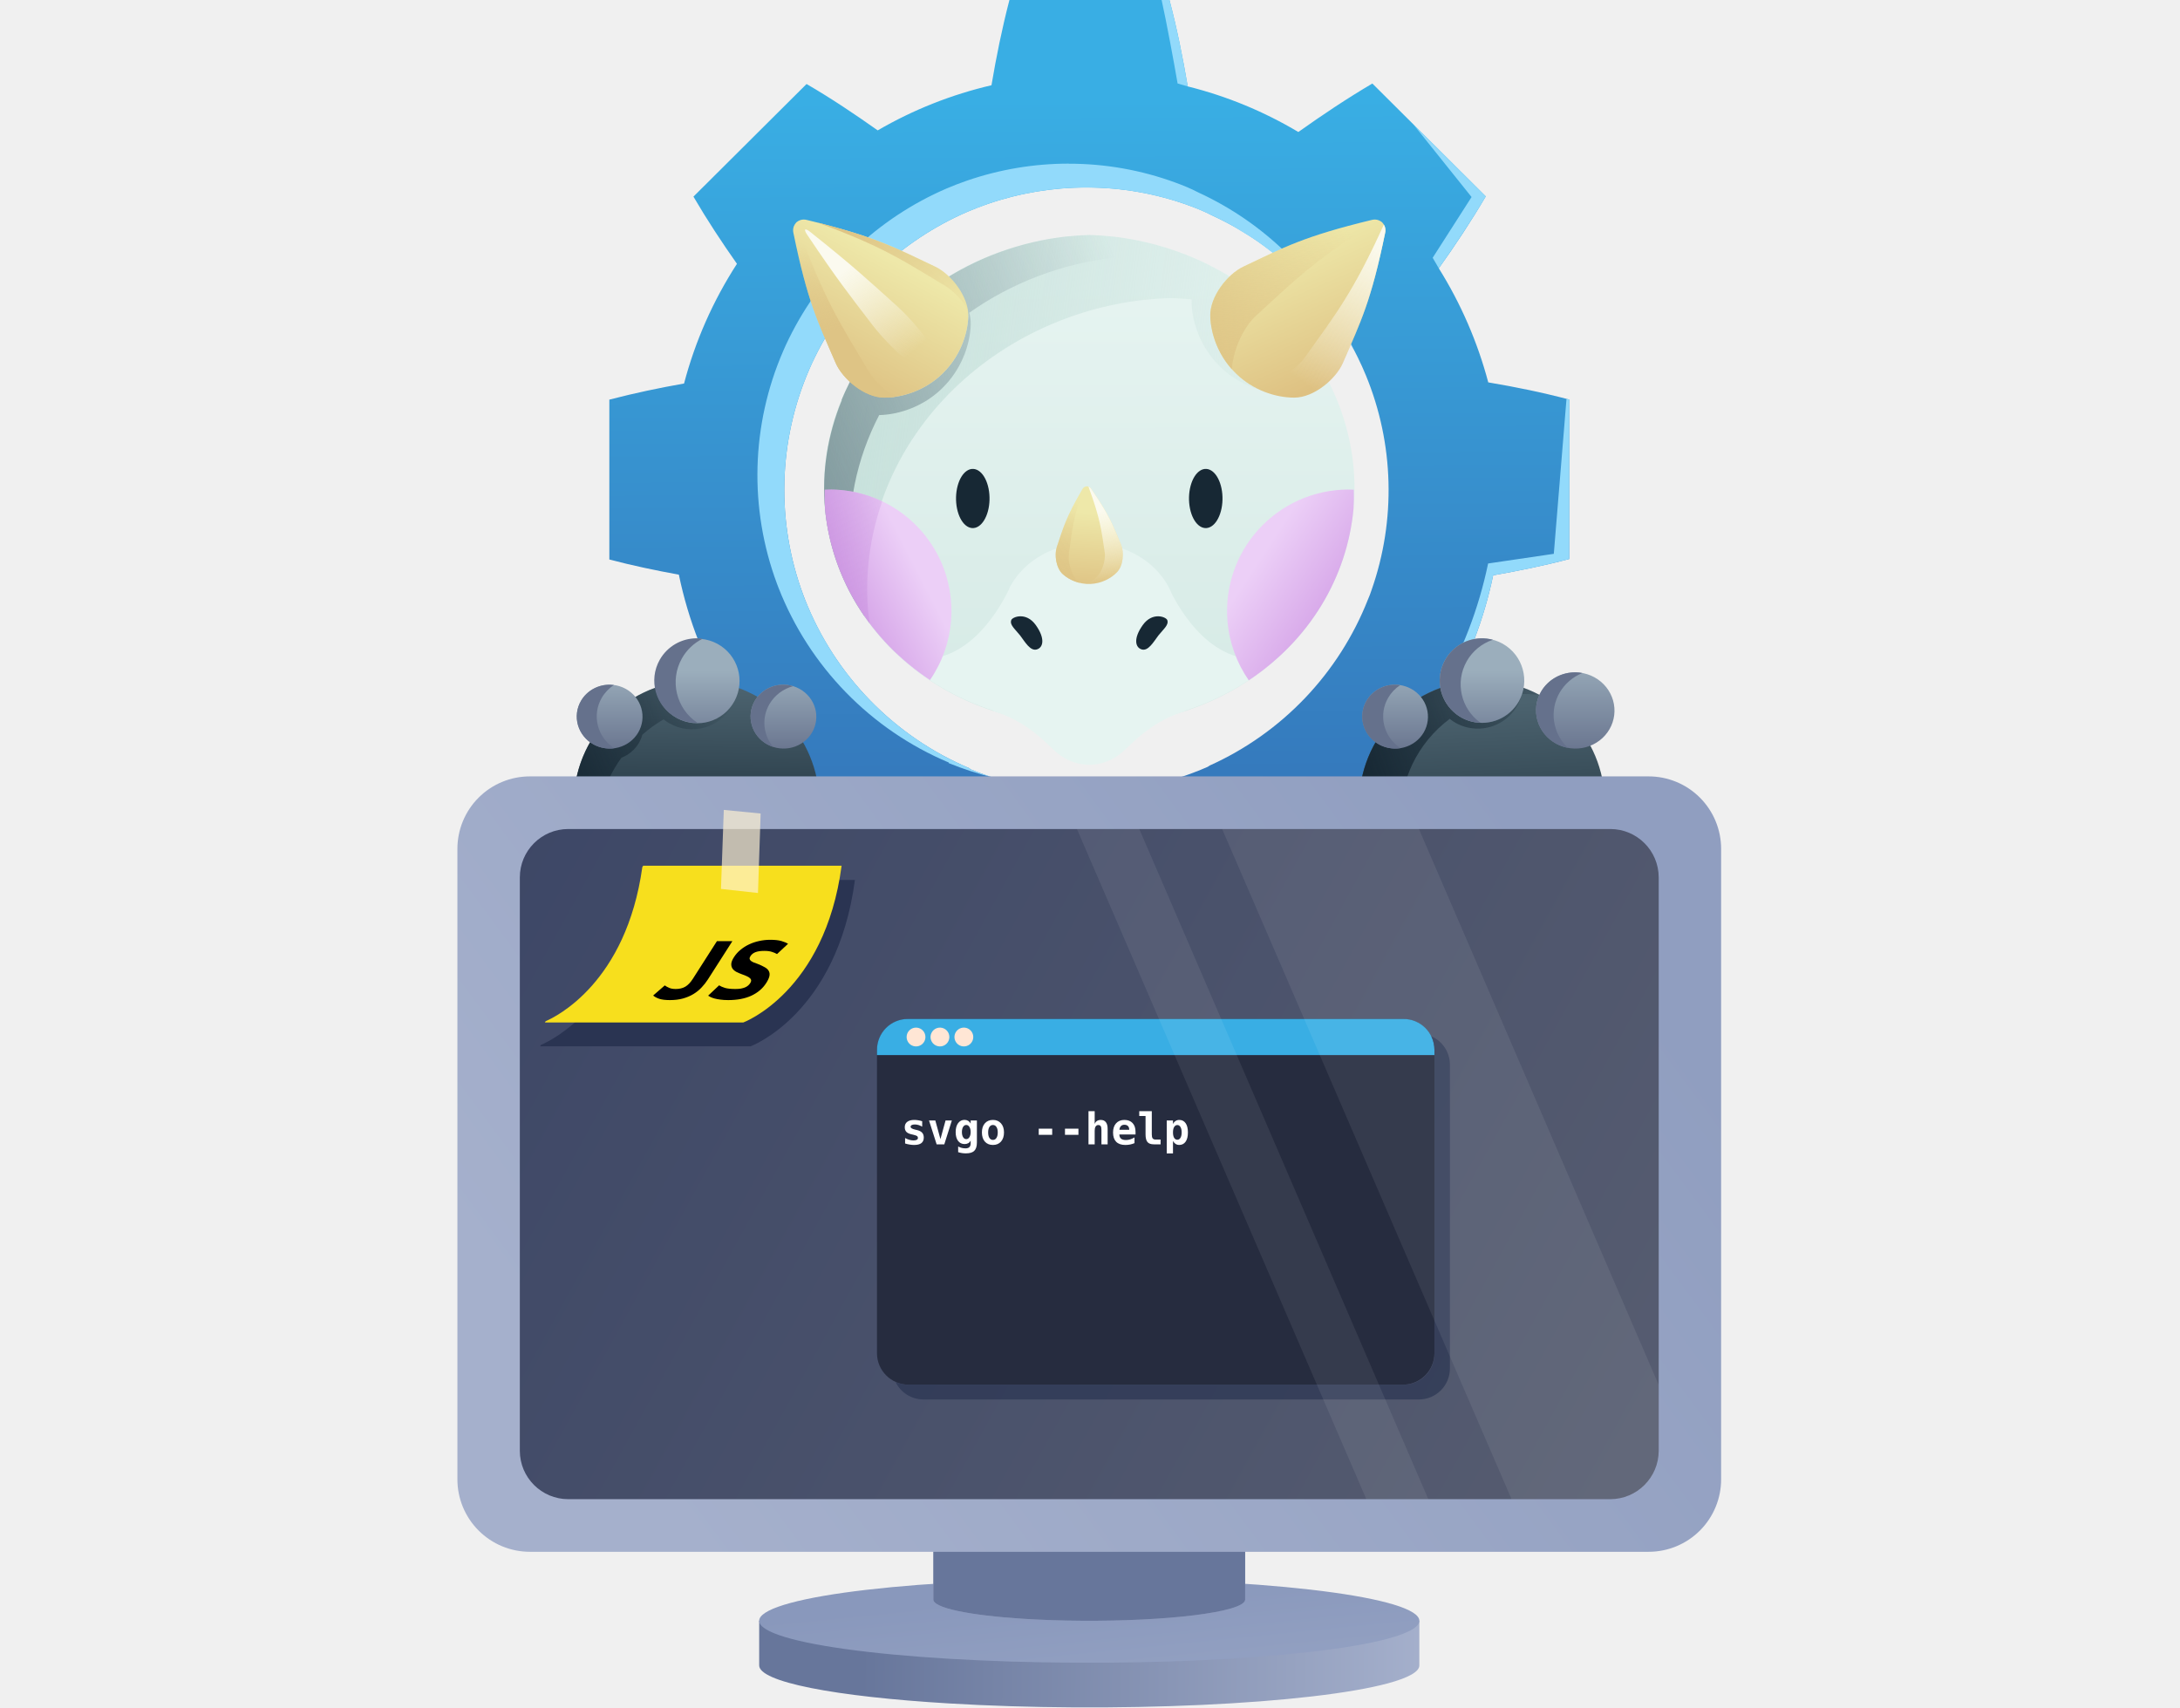
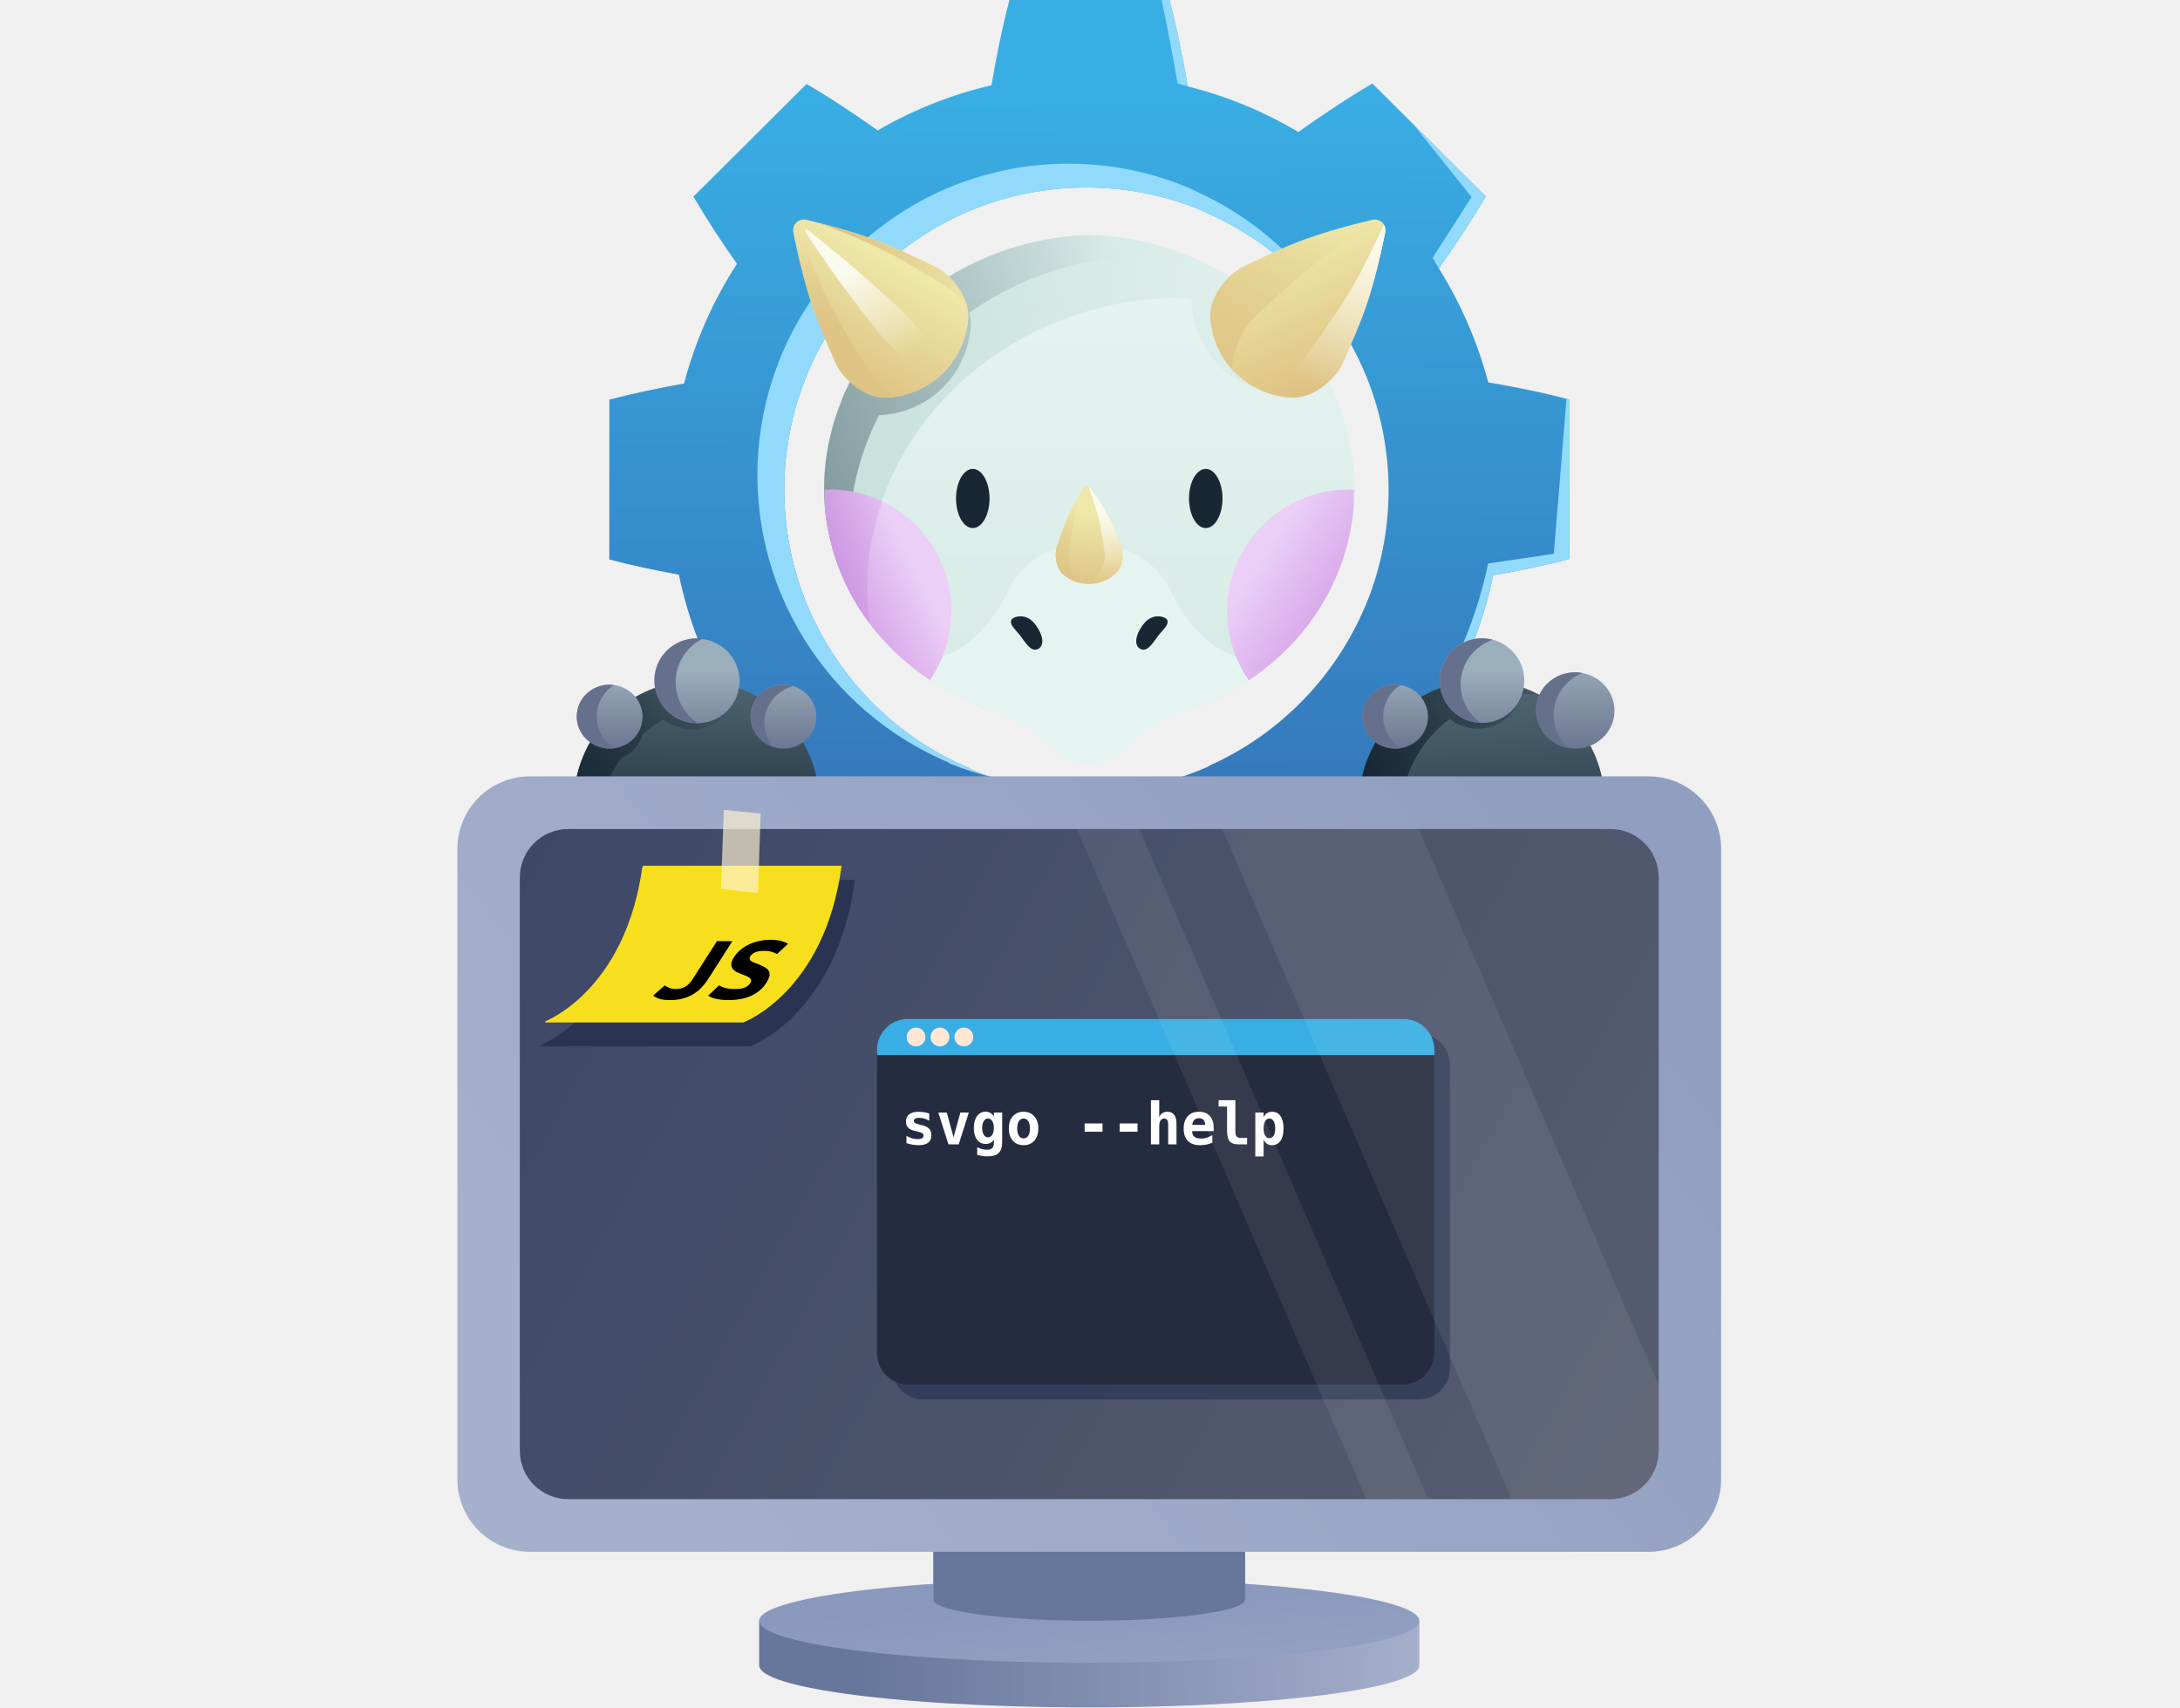
<svg xmlns="http://www.w3.org/2000/svg" viewBox="0 0 600 470">
  <style>
    text {
      font-family: SFMono-Regular, Menlo, Monaco, Consolas, monospace;
+       font-size: 16px;
      font-weight: 700;
    }
  </style>
  <path fill="url(#a)" d="M299.799 64.686a79 79 0 0 0-6.177.411h-.094c-19.284 2.134-37.118 11.232-49.58 25.295-12.463 14.063-18.533 31.939-16.876 49.697 1.565 16.768 9.905 32.173 23.371 43.168s31.078 16.781 49.355 16.214c18.277.567 35.889-5.219 49.355-16.214s21.806-26.4 23.372-43.168c1.656-17.758-4.414-35.634-16.876-49.697s-30.297-23.161-49.581-25.294h-.093a79 79 0 0 0-6.176-.412" />
  <path fill="#172834" d="M333.819 129.847c1.107.919 1.962 2.577 2.377 4.609s.356 4.272-.164 6.227-1.457 3.466-2.608 4.2c-1.15.734-2.418.631-3.525-.287s-1.962-2.574-2.378-4.606-.358-4.271.161-6.227 1.457-3.468 2.607-4.203 2.418-.634 3.525.283m-64.114.004c1.107.919 1.961 2.577 2.376 4.609s.357 4.272-.163 6.227-1.458 3.466-2.608 4.2-2.418.631-3.525-.287-1.963-2.574-2.378-4.606-.358-4.271.161-6.227 1.456-3.468 2.606-4.203 2.418-.634 3.525.283" />
  <path fill="#e6f4f1" d="M299.541 149.42c-4.467.045-8.831 1.169-12.603 3.245s-6.802 5.023-8.752 8.51h-.018l-.063.141-.081.122q-.243.518-.454 1.044c-2.527 5.253-13.194 24.492-31.008 17.352l.028.038h.01c7.522 7.105 16.734 12.503 26.956 15.793h-.38c8.909 2.672 13.844 7.961 17.085 10.98h.011a15 15 0 0 0 3.11 2.24c2.585 1.384 5.459 1.904 8.292 1.5 2.832-.403 5.507-1.714 7.714-3.779 3.24-3.019 8.143-8.26 17.051-10.932h-.356c10.22-3.304 19.427-8.715 26.941-15.833h.013c-16.833 6.746-27.286-10.064-30.52-16.37a19 19 0 0 0-1.046-2.199l-.04-.089h-.01c-2.399-4.291-6.421-7.739-11.395-9.77H310a27.2 27.2 0 0 0-10.458-1.968z" />
  <path fill="url(#b)" d="M299.797 64.685a79 79 0 0 0-6.175.412h-.094c-19.284 2.133-37.118 11.231-49.581 25.294-12.462 14.063-18.533 31.939-16.876 49.697 1.077 11.444 5.321 22.342 12.326 31.657a71 71 0 0 1-.444-3.308c-1.898-20.345 5.057-40.826 19.335-56.938 14.278-16.111 34.71-26.535 56.804-28.979h.107a91 91 0 0 1 7.076-.471q2.863.1 5.716.38c-.024.35-.037.697-.025 1.042.203 5.857 2.786 12.574 7.877 17.49.005 0 .016 0 .029.045.029.044.057.055.085.081 3.141 3.033 6.935 5.086 10.755 6.216a23.2 23.2 0 0 1-6.429-4.369c-.025-.037-.052-.037-.078-.07-.011-.037-.021-.037-.025-.037-4.573-4.416-6.894-10.449-7.076-15.71-.045-1.285.201-2.608.651-3.908a91.2 91.2 0 0 1 20.503 5.691c-4.639-4.898-9.987-9.184-15.883-12.729.018 0 .035-.037.054-.052a78 78 0 0 0-5.946-3.3h-.008l-.048-.036a79.5 79.5 0 0 0-26.358-7.692h-.094a79 79 0 0 0-6.176-.412z" />
  <path fill="url(#c)" d="M370.811 134.755a33.437 33.437 0 0 0-32.969 36.258 33.44 33.44 0 0 0 5.854 16.259c8.19-5.439 14.991-12.451 19.958-20.579s7.99-17.188 8.871-26.593q.154-2.642.082-5.297a34 34 0 0 0-1.796-.048" />
  <path fill="url(#d)" d="M299.797 64.685a79 79 0 0 0-6.175.412h-.094C280.859 66.522 268.701 70.97 258.261 78s-18.803 16.4-24.258 27.179c-.026-.037-.056-.044-.082-.07q-.683 1.341-1.303 2.707-.128.29-.253.579a67 67 0 0 0-.736 1.692c.026.037.053.04.079.059-3.958 9.604-5.543 19.839-4.637 29.938 1.018 10.634 4.772 20.807 10.952 29.675a67.5 67.5 0 0 1-3.861-16.893c-1.177-13.167 1.522-26.503 7.812-38.604 5.734-.141 12.273-2.485 17.207-7.25.028-.038.058-.045.086-.086.013-.041.025-.037.029-.037 5.091-4.916 7.674-11.633 7.877-17.49.038-1.087-.112-2.199-.404-3.306 11.721-8.297 25.566-13.553 40.041-15.2h.102a87 87 0 0 1 6.752-.452q3.382.094 6.752.451h.102a87 87 0 0 1 13.392 2.689 79.5 79.5 0 0 0-27.841-8.485h-.094a80 80 0 0 0-6.178-.412M266.48 86.301c.014.267.022.534.013.799-.182 5.261-2.503 11.294-7.076 15.71-.004 0-.014 0-.025.037-.026.038-.051.048-.077.074-4.225 4.08-9.761 6.188-14.731 6.485 5.544-8.963 12.999-16.83 21.896-23.105" />
  <path fill="url(#e)" d="M228.784 134.756q-.897 0-1.794.048a62 62 0 0 0 .082 5.297c.899 9.395 3.935 18.443 8.91 26.557 4.976 8.114 11.78 15.112 19.971 20.538a33.45 33.45 0 0 0 2.758-33.193 33.45 33.45 0 0 0-29.927-19.247" />
  <path fill="url(#f)" d="M299.053 133.863c-.182.037-.359.067-.522.152a1.47 1.47 0 0 0-.604.588c-4.504 7.726-5.239 10.505-7.075 16.014-.693 2.081-.22 5.747 1.674 7.444 1.822 1.632 4.592 2.796 7.545 2.684.003 0 .011.001.014-.001.015-.001.034.001.049-.001 2.952-.111 5.626-1.481 7.32-3.247 1.761-1.835 1.954-5.526 1.106-7.549-2.247-5.355-3.19-8.07-8.265-15.433a1.45 1.45 0 0 0-.644-.542 1.4 1.4 0 0 0-.534-.107c-.015.003-.026 0-.042 0q-.012-.003-.019-.001z" />
  <path fill="#172834" d="M318.84 174.907c-1.444 1.925-2.819 4.365-4.589 3.867s-2.406-2.973.275-6.72 6.47-2.221 6.754-1.34c.425 1.318-.937 2.331-2.44 4.193m-38.083 0c1.444 1.925 2.819 4.365 4.589 3.867s2.406-2.973-.275-6.72-6.471-2.221-6.754-1.34c-.425 1.318.937 2.331 2.44 4.193" />
  <path fill="url(#g)" d="M277.824.002c-2.061 7.927-3.618 15.64-4.939 23.463a113.4 113.4 0 0 0-31.313 12.423c-6.316-4.466-12.764-8.8-19.582-12.764l-31.133 30.999c3.753 6.421 7.773 12.525 11.974 18.498a113.9 113.9 0 0 0-14.559 32.949c-6.871 1.216-13.692 2.642-20.563 4.439v43.999c6.395 1.691 12.738 3.014 19.133 4.176a113.5 113.5 0 0 0 14.111 35.886 219 219 0 0 0-10.096 15.855l31.133 31.159c5.285-3.066 10.305-6.347 15.221-9.729a113 113 0 0 0 36.784 15.329 242 242 0 0 0 3.829 17.522h44.186c1.559-5.998 2.828-11.973 3.938-17.946a113.8 113.8 0 0 0 35.7-15.566c5.285 3.594 10.571 7.057 16.041 10.307l31.128-31.153a256 256 0 0 0-11.071-17.125 114 114 0 0 0 13.213-34.353c6.976-1.243 13.952-2.641 20.929-4.491v-43.896c-7.373-1.956-14.745-3.459-22.276-4.727a114.8 114.8 0 0 0-13.61-31.397c4.545-6.368 8.88-12.922 12.923-19.793l-31.21-31.076c-7.082 4.175-13.796 8.67-20.376 13.347a112.3 112.3 0 0 0-30.441-12.552c-1.348-7.928-2.935-15.856-5.022-23.783zm21.141 51.607a82.2 82.2 0 0 1 28.516 5.048c2.087.766 4.123 1.585 6.131 2.642a83.6 83.6 0 0 1 40.114 39.138 77 77 0 0 1 2.219 4.913 82.98 82.98 0 0 1 1.559 59.035c-.317.925-.637 1.85-1.007 2.642a83.74 83.74 0 0 1-43.545 45.693l-.558.367a83.35 83.35 0 0 1-65.455.609.3.3 0 0 0 0-.159 83.68 83.68 0 0 1-45.424-46.611l-.423-1.109a83.16 83.16 0 0 1 1.636-62.126c.475-1.111.978-2.22 1.533-3.33A83.87 83.87 0 0 1 266.253 58.3a81 81 0 0 1 5.548-2.142 83.2 83.2 0 0 1 27.164-4.549" />
  <path fill="url(#h)" d="M206.08 190.554a33.785 33.785 0 0 1 16.213 44.941 33.789 33.789 0 1 1-16.253-44.96" />
  <path fill="url(#i)" d="M190.59 187.363a33.8 33.8 0 0 0-10.315 2.042l-.009-.037q-1.152.415-2.271.913l.006.037a33.8 33.8 0 0 0-15.542 14.028l-.04-.037q-.704 1.216-1.305 2.486l-.056.134h.005a33.785 33.785 0 0 0 6.846 38.157 36.2 36.2 0 0 1-3.565-15.487 36.2 36.2 0 0 1 3.41-15.523 36 36 0 0 1 3.297-5.503 9.56 9.56 0 0 0 4.806-4.08 9.2 9.2 0 0 0 .935-2.255 36 36 0 0 1 5.848-4.215 13 13 0 0 0 1.592 1.09 12.683 12.683 0 0 0 17.278-4.81q.26-.473.479-.965a36.2 36.2 0 0 1 12.229 2.6 33.8 33.8 0 0 0-8.138-5.382l-.04-.038a33.8 33.8 0 0 0-15.45-3.171zm10.22 5.888q.435.024.87.059a11.64 11.64 0 0 1-15.691 4.168q-.513-.3-.993-.65a36.2 36.2 0 0 1 15.814-3.577" />
  <path fill="url(#k)" d="M197.433 177.215a11.637 11.637 0 1 1-.013-.007" />
  <path fill="url(#l)" d="M220.062 189.622c2.091 1.151 3.63 3.061 4.278 5.309a8.56 8.56 0 0 1-.825 6.678c-1.175 2.027-3.133 3.515-5.443 4.135a9.3 9.3 0 0 1-6.876-.827c-2.092-1.151-3.632-3.059-4.281-5.307a8.56 8.56 0 0 1 .819-6.678c1.174-2.028 3.131-3.517 5.441-4.139a9.3 9.3 0 0 1 6.876.823" />
  <path fill="url(#l)" d="M172.226 189.621c2.091 1.152 3.63 3.062 4.278 5.31a8.56 8.56 0 0 1-.825 6.677c-1.175 2.028-3.133 3.515-5.443 4.136a9.3 9.3 0 0 1-6.876-.828c-2.092-1.15-3.632-3.059-4.281-5.306a8.56 8.56 0 0 1 .819-6.678c1.174-2.029 3.131-3.518 5.441-4.139a9.3 9.3 0 0 1 6.876.823" />
  <path fill="#92dafb" d="M319.71 0c1.228 5.46 3.473 17.522 4.401 22.98q1.398.386 2.786.804c-1.348-7.928-2.934-15.856-5.022-23.783zm69.25 34.188 16.059 20.047-10.703 16.72 1.686 2.905c4.239-5.996 9.13-13.349 12.922-19.794l-2.577-2.567-2.579-2.568zm-94.833 10.855a85.9 85.9 0 0 0-28 4.687 83 83 0 0 0-5.72 2.208 86.46 86.46 0 0 0-43.285 41.296 65 65 0 0 0-1.581 3.432 85.73 85.73 0 0 0-1.686 64.04l.437 1.142a86.27 86.27 0 0 0 46.823 48.049.4.4 0 0 1 0 .163 86 86 0 0 0 12.165 3.942 84 84 0 0 1-6.34-2.309.4.4 0 0 0 0-.145l-.66-.311a84 84 0 0 1-5.087-2.416q-.735-.368-1.464-.752a84 84 0 0 1-5.12-3.015q-.73-.463-1.45-.94a83 83 0 0 1-4.838-3.46 90 90 0 0 1-1.263-1.008 84 84 0 0 1-4.653-3.995 88 88 0 0 1-.82-.799 83 83 0 0 1-4.058-4.166q-.373-.4-.742-.8a84 84 0 0 1-3.945-4.843 81 81 0 0 1-.875-1.153 83 83 0 0 1-4.216-6.354 84 84 0 0 1-2.997-5.405q-.29-.591-.571-1.187a84 84 0 0 1-2.539-5.721l-.126-.286-.424-1.109-.063-.2a83 83 0 0 1-2.293-7.192l-.077-.259a83 83 0 0 1-1.614-7.444l-.065-.345c-.001 0-.002 0-.004-.037a83 83 0 0 1-.9-7.645l-.02-.197a83.2 83.2 0 0 1 6.672-38.817c.054-.126.119-.248.173-.373q.552-1.276 1.174-2.55c.066-.134.119-.271.186-.405a83.88 83.88 0 0 1 41.992-40.062c.224-.097.477-.178.703-.271a81 81 0 0 1 4.107-1.584c.254-.09.48-.197.737-.282a83.2 83.2 0 0 1 27.165-4.55 82.7 82.7 0 0 1 28.516 5.048c1.261.463 2.5.968 3.729 1.51q.902.4 1.795.847c.202.1.407.178.608.286a84 84 0 0 1 6.284 3.238 81 81 0 0 1 1.943 1.21c1.312.795 2.632 1.577 3.894 2.44a84 84 0 0 1 3.842 2.853c.542.418 1.109.803 1.64 1.234a84 84 0 0 1 4.304 3.78c.267.249.552.48.816.733a83 83 0 0 1 4.305 4.459c.138.151.287.292.424.448a84 84 0 0 1 4.095 4.999c.074.096.154.189.228.285a84 84 0 0 1 7.267 11.51 78 78 0 0 0-1.463-3.16 86.2 86.2 0 0 0-41.35-40.345c-2.071-1.09-4.168-1.935-6.32-2.725a84.8 84.8 0 0 0-29.395-5.202zm137.019 64.754-3.493 42.653-18.081 2.659a117.4 117.4 0 0 1-13.62 35.41 264 264 0 0 1 7.611 11.774c.111-.037.221-.04.332-.059a258 258 0 0 0-6.149-9.51 114 114 0 0 0 4.299-8.082l.068-.137a114 114 0 0 0 6.599-17.162c.869-2.956 1.62-5.947 2.247-8.964 3.489-.621 6.976-1.28 10.464-2.016a209 209 0 0 0 10.464-2.474v-43.896c-.247-.067-.494-.122-.741-.185z" />
  <path fill="url(#m)" d="M422.26 190.554a33.785 33.785 0 0 1 16.213 44.941 33.789 33.789 0 1 1-16.253-44.96" />
  <path fill="url(#o)" d="M407.527 187.348c-3.779.067-7.52.768-11.067 2.073l-.013-.056q-1.027.37-2.028.803l.006.037a33.8 33.8 0 0 0-17.13 16.604 33.79 33.79 0 0 0 16.243 44.931 33.8 33.8 0 0 0 9.891 2.895 33.787 33.787 0 0 1-14.752-44.163 33.8 33.8 0 0 1 10.334-12.595 12 12 0 0 0 1.571 1.077 12.513 12.513 0 0 0 18.182-7.455 11.638 11.638 0 0 1-16.594 5.997 12 12 0 0 1-1.385-.937 33.8 33.8 0 0 1 22.997-5.227 33 33 0 0 0-1.523-.762l-.038-.038a33.8 33.8 0 0 0-14.694-3.184" />
  <path fill="url(#p)" d="M413.613 177.215a11.64 11.64 0 0 1 4.408 15.853 11.635 11.635 0 1 1-13.26-16.93 11.64 11.64 0 0 1 8.839 1.07" />
  <path fill="url(#q)" d="M438.85 186.443c2.496 1.374 4.332 3.653 5.105 6.336a10.22 10.22 0 0 1-.983 7.969c-1.403 2.42-3.74 4.195-6.497 4.936s-5.708.385-8.205-.988-4.335-3.651-5.11-6.333a10.22 10.22 0 0 1 .978-7.97c1.401-2.421 3.737-4.198 6.493-4.94a11.1 11.1 0 0 1 8.207.983" />
  <path fill="url(#l)" d="M388.406 189.621c2.091 1.152 3.63 3.061 4.278 5.309a8.57 8.57 0 0 1-.824 6.678c-1.176 2.028-3.134 3.516-5.444 4.136a9.3 9.3 0 0 1-6.876-.828c-2.092-1.15-3.632-3.059-4.281-5.306a8.56 8.56 0 0 1 .819-6.679c1.174-2.028 3.132-3.517 5.441-4.139a9.3 9.3 0 0 1 6.876.824" />
  <path fill="url(#r)" d="M380.389 61.186a3.1 3.1 0 0 0-1.017-.584l-.003-.003a3.14 3.14 0 0 0-1.81-.06c-18.703 4.522-24.111 7.523-35.398 12.883-4.262 2.027-9.247 8.222-9.058 13.69.182 5.262 2.503 11.295 7.076 15.711.004 0 .015 0 .026.037.026.037.051.048.076.074 4.574 4.416 10.684 6.524 15.948 6.522 5.472-.001 11.489-5.2 13.365-9.531 4.962-11.468 7.772-16.977 11.637-35.827.141-.6.098-1.23-.12-1.806l-.003-.003a3.1 3.1 0 0 0-.622-.99h.011c-.022-.037-.046-.037-.069-.06-.012 0-.015-.036-.034-.036z" />
  <path fill="url(#t)" d="M219.208 61.186a3.1 3.1 0 0 1 1.017-.584l.003-.003a3.13 3.13 0 0 1 1.809-.06c18.703 4.522 24.112 7.523 35.399 12.883 4.262 2.027 9.247 8.222 9.058 13.69-.182 5.262-2.503 11.295-7.077 15.711-.003 0-.014 0-.026.037-.026.037-.05.048-.076.074-4.573 4.416-10.683 6.524-15.948 6.522-5.471-.001-11.488-5.2-13.364-9.531-4.962-11.468-7.773-16.977-11.638-35.827a3.1 3.1 0 0 1 .121-1.806l.003-.003c.14-.367.355-.701.622-.99h-.011c.022-.037.046-.037.069-.06.011 0 .015-.036.034-.036z" />
  <path fill="url(#u)" d="M208.948 446.15v12.299h.004c0 2.194 4.915 4.343 14.17 6.194 9.254 1.852 22.466 3.33 38.089 4.262 21.808 1.301 46.788 1.448 69.446.408s41.139-3.182 51.379-5.955c5.671-1.536 8.611-3.212 8.609-4.909h.004V446.15z" />
  <path fill="url(#v)" d="M338.44 435.697c21.802 1.302 38.643 3.653 46.818 6.533 8.176 2.881 7.016 6.057-3.222 8.829-10.24 2.773-28.72 4.914-51.378 5.955-22.658 1.04-47.638.894-69.448-.407s-38.661-3.65-46.851-6.53-7.047-6.056 3.177-8.829 28.695-4.916 51.348-5.959 47.633-.898 69.449.401" />
  <path fill="url(#w)" d="M145.881 213.715a19.95 19.95 0 0 0-19.99 19.993v173.46a19.95 19.95 0 0 0 19.99 19.994H256.89v13.165c.002 1.106 2.324 2.189 6.694 3.123 4.371.933 10.611 1.679 17.988 2.148 10.3.656 22.098.73 32.799.205 10.702-.524 19.43-1.604 24.265-3.002 2.677-.774 4.065-1.619 4.066-2.474v-13.165h111.013a19.95 19.95 0 0 0 19.99-19.994v-173.46a19.95 19.95 0 0 0-19.99-19.993z" />
  <path fill="url(#x)" d="M443.196 228.202H156.4c-7.36 0-13.327 5.967-13.327 13.327v157.819c0 7.361 5.967 13.328 13.327 13.328h286.796c7.361 0 13.328-5.967 13.328-13.328V241.529c0-7.36-5.967-13.327-13.328-13.327" />
  <path fill="#2a3452" d="m177.364 242.229-.255.406c-4.71 33.704-25.149 43.682-28.22 45l-.235.374h57.936s23.795-8.794 28.709-45.78z" />
  <path fill="#f7df1d" d="m177.025 238.304-.24.383c-4.44 31.77-23.707 41.175-26.601 42.417l-.222.353h54.612s22.429-8.29 27.061-43.153z" />
  <path fill="#262c3f" d="M386.118 280.479H250.049a8.68 8.68 0 0 0-8.68 8.68v83.317a8.68 8.68 0 0 0 8.68 8.68h136.069a8.68 8.68 0 0 0 8.68-8.68v-83.317a8.68 8.68 0 0 0-8.68-8.68" />
  <path fill="#39aee4" d="M249.902 280.48a8.513 8.513 0 0 0-8.533 8.533v1.422h153.43v-1.422a8.514 8.514 0 0 0-8.533-8.533z" />
  <path fill="#ffe6d5" d="M253.22 283.113a2.593 2.593 0 0 1 1.243 3.446 2.59 2.59 0 0 1-3.445 1.244 2.593 2.593 0 0 1 .219-4.781 2.6 2.6 0 0 1 1.983.091m6.583 0a2.59 2.59 0 1 1-2.204 4.69 2.59 2.59 0 0 1 2.204-4.69m6.582 0a2.593 2.593 0 0 1 1.243 3.446 2.59 2.59 0 0 1-3.445 1.244 2.6 2.6 0 0 1-1.336-1.464 2.592 2.592 0 0 1 3.538-3.226" />
  <text x="248" y="315" fill="#fff">svgo --help</text>
  <path fill="#fff1d1ad" d="m199.21 222.945 10.14.991-.732 21.877-10.183-1.121z" />
  <path d="M194.823 269.624a14.5 14.5 0 0 1-1.736 2.203q-.96 1.034-2.25 1.814-1.247.757-2.876 1.216-1.587.437-3.603.437-1.853 0-2.953-.368-1.086-.39-1.635-.895l3.193-2.777q.541.39 1.249.688.71.299 1.771.299 1.554 0 2.646-.643t2.061-2.158l6.636-10.376h4.251zm7.572 2.617q.9 0 1.545-.115.688-.138 1.174-.345.501-.23.828-.527t.562-.666q.5-.781-.05-1.286-.534-.528-2.278-1.124a16 16 0 0 1-1.456-.62q-.691-.368-1.09-.896-.383-.55-.362-1.308.036-.78.741-1.882a8.5 8.5 0 0 1 1.753-1.974 11 11 0 0 1 2.358-1.515 12.6 12.6 0 0 1 2.782-.942 14 14 0 0 1 3.109-.344q1.907 0 3.077.344 1.169.345 1.804.758l-3.032 2.823a6.3 6.3 0 0 0-1.389-.596q-.778-.276-2.14-.276-1.527 0-2.442.367-.875.345-1.344 1.079-.279.437-.225.735t.329.551q.317.23.756.436.483.183 1.059.39 1.178.459 1.974.918.811.436 1.138 1.033.353.597.194 1.401-.159.803-.894 1.951-1.424 2.226-4.069 3.466-2.631 1.217-6.365 1.217-1.253 0-2.173-.138a11.5 11.5 0 0 1-1.608-.299 7 7 0 0 1-1.085-.39 6 6 0 0 1-.677-.39l3.019-2.846q.596.39 1.616.711 1.063.299 2.861.299" />
  <path fill="url(#y)" d="M228.784 134.756q-.897 0-1.794.048a69 69 0 0 0-.008 1.284 62 62 0 0 0 .087 3.901l.004.112c.266 2.778.72 5.533 1.358 8.248l.115.456a62 62 0 0 0 2.349 7.54q.173.438.351.872a63 63 0 0 0 3.179 6.747q.336.6.684 1.195a63 63 0 0 0 4.275 6.488 71 71 0 0 1-.431-3.209c-.909-10.212.403-20.557 3.861-30.43a33.4 33.4 0 0 0-14.03-3.252" />
  <path fill="url(#z)" d="M378.468 60.435c-.305 0-.611.037-.909.104-18.703 4.522-24.111 7.524-35.398 12.884-4.262 2.026-9.247 8.22-9.058 13.689.167 4.812 2.125 10.271 5.958 14.547.347-5.636 3.293-11.678 6.622-14.733 10.888-9.984 16.443-15.649 33.756-26.297-.023 0-.044-.037-.067-.037h-.004a3.3 3.3 0 0 0-.901-.163z" />
  <path fill="url(#A)" d="M219.165 61.244c-.022 0-.045.037-.065.056h.011a3.1 3.1 0 0 0-.623.988 3.1 3.1 0 0 0-.122 1.807c3.865 18.85 6.674 24.358 11.636 35.826 1.876 4.331 7.893 9.531 13.365 9.533.952 0 1.932-.071 2.924-.208-3.07-1.94-5.665-4.456-7.114-6.884-7.989-13.4-12.56-20.17-20.012-41.118" />
  <path fill="url(#B)" d="M224.911 61.252c17.867 6.502 23.772 10.526 35.347 17.511 2.164 1.307 4.402 3.66 6.101 6.432-.82-4.927-5.154-9.98-8.923-11.773-10.683-5.072-16.119-8.034-32.525-12.17" />
  <path fill="url(#C)" d="M380.876 61.822c-8.443 18.66-13.216 24.617-21.633 36.42-2.674 3.746-8.599 7.476-14.231 8.197 3.627 2.034 7.619 3.02 11.217 3.018 5.472 0 11.489-5.202 13.365-9.532 4.962-11.468 7.772-16.976 11.637-35.826.14-.6.099-1.23-.119-1.807h-.004a3 3 0 0 0-.232-.466z" />
  <path fill="url(#D)" d="M221.64 63.178c.087-.037.21-.036.377.039.262.1.607.314.992.628 11.922 9.5 15.922 13.235 23.976 20.502 3.042 2.746 7.849 8.188 9.529 11.307 1.616 3 2.289 5.666 1.177 6.563-.002-.001-.001.002-.007 0h-.018c-1.112.896-3.837-.116-6.777-2.049-3.057-2.01-8.115-7.25-10.577-10.462-6.515-8.508-9.884-12.751-18.197-25.16-.274-.403-.456-.753-.522-1.01q-.06-.244.025-.349l.013.001h.007z" />
  <path fill="url(#E)" d="M298.241 134.216a1.5 1.5 0 0 0-.314.391c-4.504 7.726-5.238 10.505-7.074 16.015-.693 2.081-.222 5.745 1.673 7.442 1.205 1.08 2.826 1.953 4.639 2.39-2.187-1.807-3.307-5.521-2.986-7.893.868-6.385 1.142-9.785 4.062-18.345" />
  <path fill="url(#F)" d="M299.569 133.947c3.291 8.886 3.559 11.961 4.482 18.09.349 2.328-.824 6.116-3.139 7.562-.705.44-1.503.812-2.362 1.096.499.052 1.007.074 1.521.052h.063c2.953-.112 5.626-1.48 7.32-3.246 1.761-1.835 1.953-5.527 1.106-7.55-2.248-5.354-3.189-8.071-8.265-15.434a1.45 1.45 0 0 0-.643-.541c-.026 0-.056-.037-.083-.037z" />
  <path fill="#2a3452ad" d="M393.923 285.252a8.5 8.5 0 0 1 .876 3.76v83.612a8.515 8.515 0 0 1-8.535 8.532H249.901a8.5 8.5 0 0 1-3.401-.705 8.51 8.51 0 0 0 7.657 4.778h136.365a8.516 8.516 0 0 0 8.532-8.535v-83.61a8.51 8.51 0 0 0-5.131-7.832" />
  <path fill="#65718c" d="M433.719 185.074a11 11 0 0 0-5.549 1.374 10.6 10.6 0 0 0-4.032 3.945 10.22 10.22 0 0 0-.978 7.969c.775 2.682 2.613 4.96 5.11 6.333 1.014.556 2.114.951 3.257 1.167a12.53 12.53 0 0 1-3.792-7.233 12.26 12.26 0 0 1 1.519-7.96 12.76 12.76 0 0 1 6.272-5.41 11 11 0 0 0-1.807-.185m-26.257-9.358a11.64 11.64 0 0 0-9.711 5.914 11.637 11.637 0 0 0 4.419 15.849 11.6 11.6 0 0 0 5.336 1.491 12.946 12.946 0 0 1-3.828-16.936 12.95 12.95 0 0 1 7.212-5.925 11.7 11.7 0 0 0-3.428-.393m-23.355 12.761a9.2 9.2 0 0 0-4.65 1.15 8.86 8.86 0 0 0-3.379 3.304 8.57 8.57 0 0 0-.82 6.679c.65 2.248 2.19 4.156 4.283 5.307a9.3 9.3 0 0 0 5.909 1.027c-2.25-1.481-3.848-3.728-4.477-6.294a10.22 10.22 0 0 1 1.085-7.558 10.6 10.6 0 0 1 3.311-3.499 9 9 0 0 0-1.262-.116m-168.345 0a9.2 9.2 0 0 0-4.649 1.151 8.87 8.87 0 0 0-3.378 3.303 8.57 8.57 0 0 0-.821 6.678c.649 2.248 2.189 4.157 4.282 5.307a9 9 0 0 0 1.58.679 10.4 10.4 0 0 1-2.365-5.743 10.23 10.23 0 0 1 1.359-6.024c1.41-2.414 3.749-4.191 6.513-4.948a9.3 9.3 0 0 0-2.521-.403m-23.854-12.766a11.64 11.64 0 0 0-10.336 5.919 11.64 11.64 0 0 0 4.417 15.85 11.65 11.65 0 0 0 5.961 1.489 13.405 13.405 0 0 1-4.263-17.749 13.4 13.4 0 0 1 5.658-5.385 12 12 0 0 0-1.437-.124m-23.982 12.766a9.2 9.2 0 0 0-4.649 1.151 8.87 8.87 0 0 0-3.378 3.303 8.56 8.56 0 0 0-.821 6.678c.649 2.248 2.189 4.157 4.282 5.307a9.3 9.3 0 0 0 5.694 1.06c-2.266-1.475-3.879-3.724-4.516-6.298a10.22 10.22 0 0 1 1.079-7.584 10.55 10.55 0 0 1 3.355-3.531 9 9 0 0 0-1.046-.086" />
  <path fill="#ffffff12" d="m296.406 228.202 79.647 184.473h17.058l-79.55-184.473zm39.966 0 79.648 184.473h27.402a13.07 13.07 0 0 0 13.101-13.1v-18.351l-65.99-153.022z" />
  <path fill="#67769b" d="M256.889 427.161v13.166c.002 1.106 2.323 2.189 6.694 3.122 4.371.934 10.61 1.679 17.988 2.149 10.301.656 22.099.729 32.8.205 10.701-.525 19.429-1.605 24.264-3.003 2.677-.774 4.065-1.618 4.066-2.473v-13.166z" />
  <defs>
    <linearGradient id="G" gradientUnits="userSpaceOnUse" />
    <linearGradient id="a" x1="300.539" x2="300.692" y1="76.337" y2="360.145" href="#G">
      <stop stop-color="#e6f4f1" />
      <stop offset="1" stop-color="#bfdcd5" />
    </linearGradient>
    <linearGradient id="b" x1="195.453" x2="370.824" y1="97.854" y2="121.027" href="#G">
      <stop stop-color="#c1ddd7" />
      <stop offset="1" stop-color="#c1ddd700" />
    </linearGradient>
    <linearGradient id="d" x1="143.63" x2="310.565" y1="150.984" y2="78.725" href="#G">
      <stop stop-color="#4c636f" />
      <stop offset="1" stop-color="#4c636f00" />
    </linearGradient>
    <linearGradient id="c" x1="346.903" x2="416.96" y1="153.262" y2="199.163" href="#G">
      <stop stop-color="#eccff7" />
      <stop offset="1" stop-color="#a141c5" />
    </linearGradient>
    <linearGradient id="e" x1="251.69" x2="191.739" y1="155.161" y2="185.876" href="#c" />
    <linearGradient id="f" x1="300.168" x2="298.688" y1="141.099" y2="162.563" href="#G">
      <stop stop-color="#eee8a9" />
      <stop offset="1" stop-color="#dec283" />
    </linearGradient>
    <linearGradient id="t" x1="251.32" x2="234.297" y1="74.487" y2="105.942" href="#f" />
    <linearGradient id="g" x1="304.512" x2="306.456" y1="27.134" y2="365.193" href="#G">
      <stop stop-color="#39aee4" />
      <stop offset="1" stop-color="#324f9d" />
    </linearGradient>
    <linearGradient id="h" x1="189.897" x2="189.374" y1="189.373" y2="238.045" href="#G">
      <stop stop-color="#4c636f" />
      <stop offset="1" stop-color="#172834" />
    </linearGradient>
    <linearGradient id="m" x1="409.183" x2="411.799" y1="193.56" y2="252.175" href="#h" />
    <linearGradient id="i" x1="153.252" x2="203.581" y1="216.682" y2="197.438" href="#G">
      <stop stop-color="#172834" />
      <stop offset="1" stop-color="#17283400" />
    </linearGradient>
    <linearGradient id="o" x1="375.477" x2="434.872" y1="213.906" y2="194.292" href="#i" />
    <linearGradient id="k" x1="195.131" x2="195.131" y1="184.663" y2="208.738" href="#G">
      <stop stop-color="#9baebc" />
      <stop offset="1" stop-color="#65708b" />
    </linearGradient>
    <linearGradient id="l" x1="195.131" x2="195.131" y1="184.663" y2="208.737" href="#k" />
    <linearGradient id="p" x1="195.131" x2="195.131" y1="184.663" y2="208.738" href="#k" />
    <linearGradient id="q" x1="151.102" x2="151.102" y1="180.525" y2="209.255" href="#k" />
    <linearGradient id="r" x1="350.354" x2="365.696" y1="69.54" y2="105.115" href="#G">
      <stop stop-color="#eee8a9" />
      <stop offset="1" stop-color="#dec182" />
    </linearGradient>
    <linearGradient id="u" x1="392.914" x2="236.954" y1="460.646" y2="459.337" href="#G">
      <stop stop-color="#a5b0cc" />
      <stop offset="1" stop-color="#67769b" />
    </linearGradient>
    <linearGradient id="v" x1="310.44" x2="302.759" y1="513.365" y2="436.875" href="#G">
      <stop stop-color="#a5b0cc" />
      <stop offset="1" stop-color="#8998bc" />
    </linearGradient>
    <linearGradient id="w" x1="181.524" x2="426.976" y1="415.462" y2="233.858" href="#G">
      <stop stop-color="#a5b0cc" />
      <stop offset="1" stop-color="#909ec0" />
    </linearGradient>
    <linearGradient id="x" x1="447.384" x2="-25.727" y1="405.301" y2="144.671" href="#G">
      <stop stop-color="#565c70" />
      <stop offset="1" stop-color="#303c61" />
    </linearGradient>
    <linearGradient id="y" x1="195.086" x2="259.459" y1="153.96" y2="144.802" href="#G">
      <stop stop-color="#c489dc" />
      <stop offset="1" stop-color="#c489dc00" />
    </linearGradient>
    <linearGradient id="z" x1="321.999" x2="373.55" y1="88.804" y2="68.393" href="#G">
      <stop stop-color="#dec485" />
      <stop offset="1" stop-color="#dec48500" />
    </linearGradient>
    <linearGradient id="A" x1="228.581" x2="224.656" y1="91.159" y2="66.823" href="#z" />
    <linearGradient id="B" x1="234.599" x2="267.832" y1="61.066" y2="88.804" href="#z" />
    <linearGradient id="E" x1="286.281" x2="298.58" y1="161.157" y2="138.784" href="#z" />
    <linearGradient id="C" x1="384.017" x2="358.11" y1="69.439" y2="105.027" href="#G">
      <stop stop-color="#fbfaef" />
      <stop offset="1" stop-color="#fbfaef00" />
    </linearGradient>
    <linearGradient id="F" x1="303.028" x2="306.56" y1="140.485" y2="159.325" href="#C" />
    <linearGradient id="D" x1="231.459" x2="250.3" y1="74.934" y2="97.7" href="#C" />
  </defs>
</svg>
